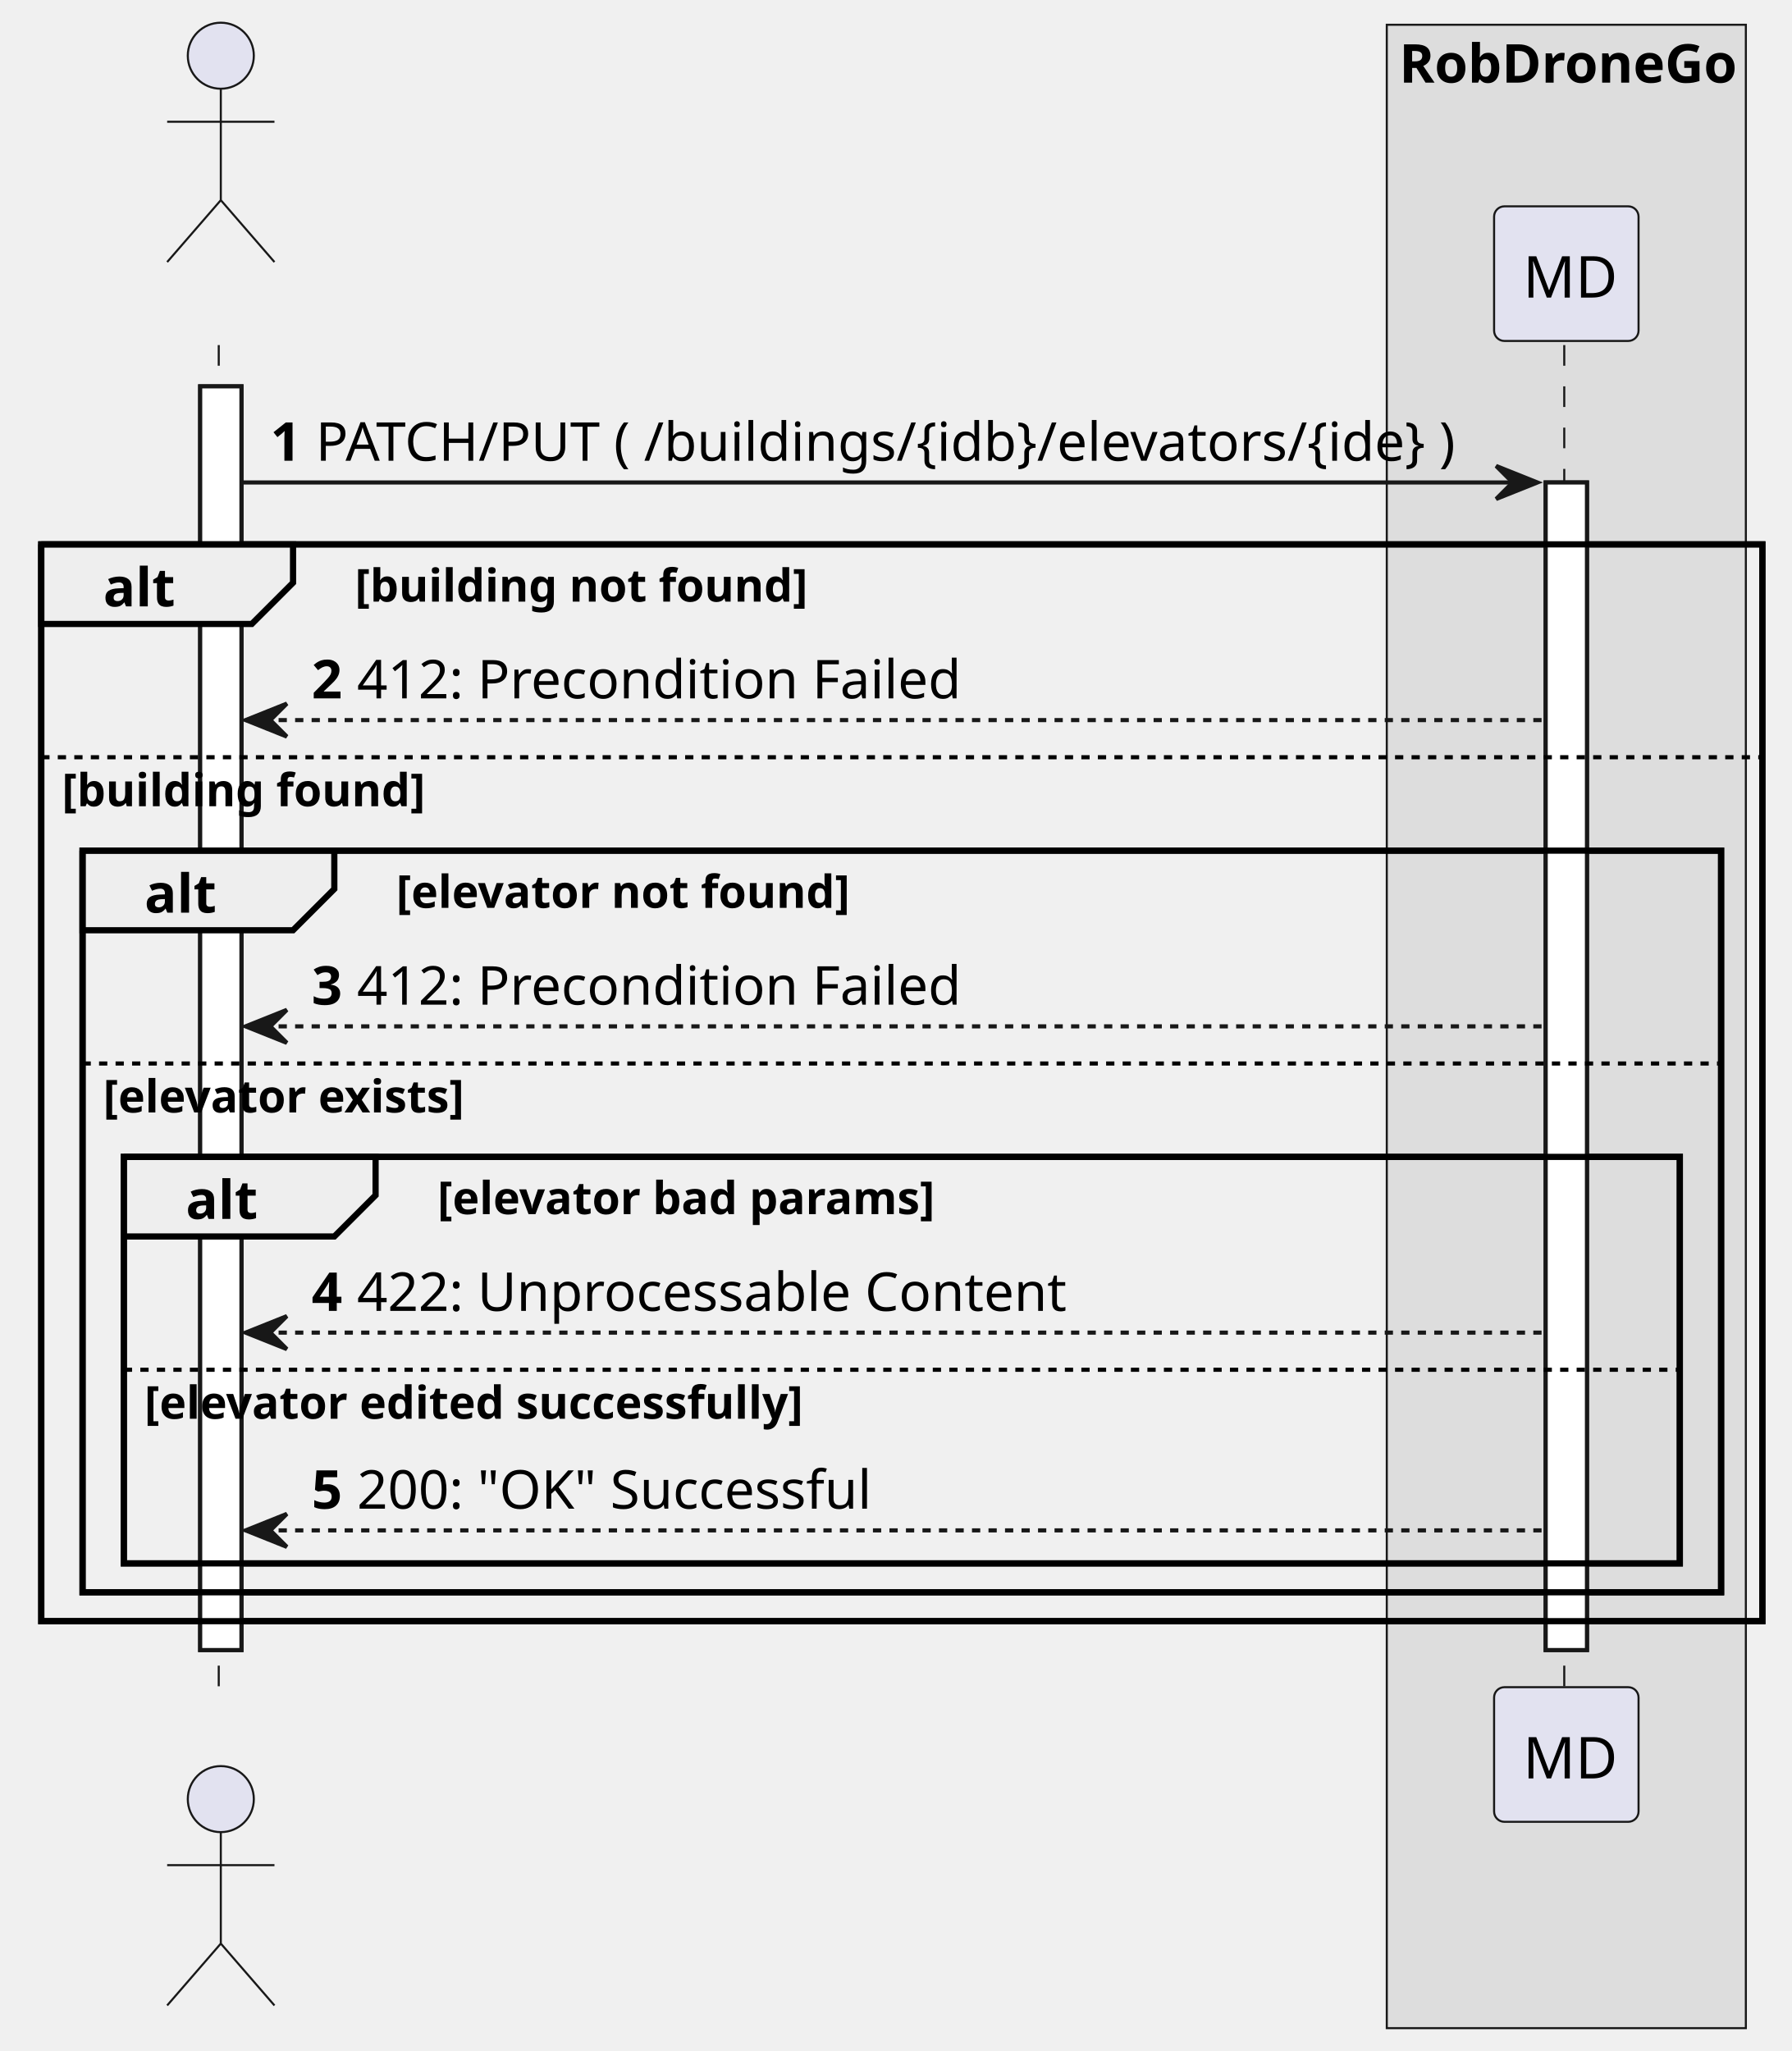
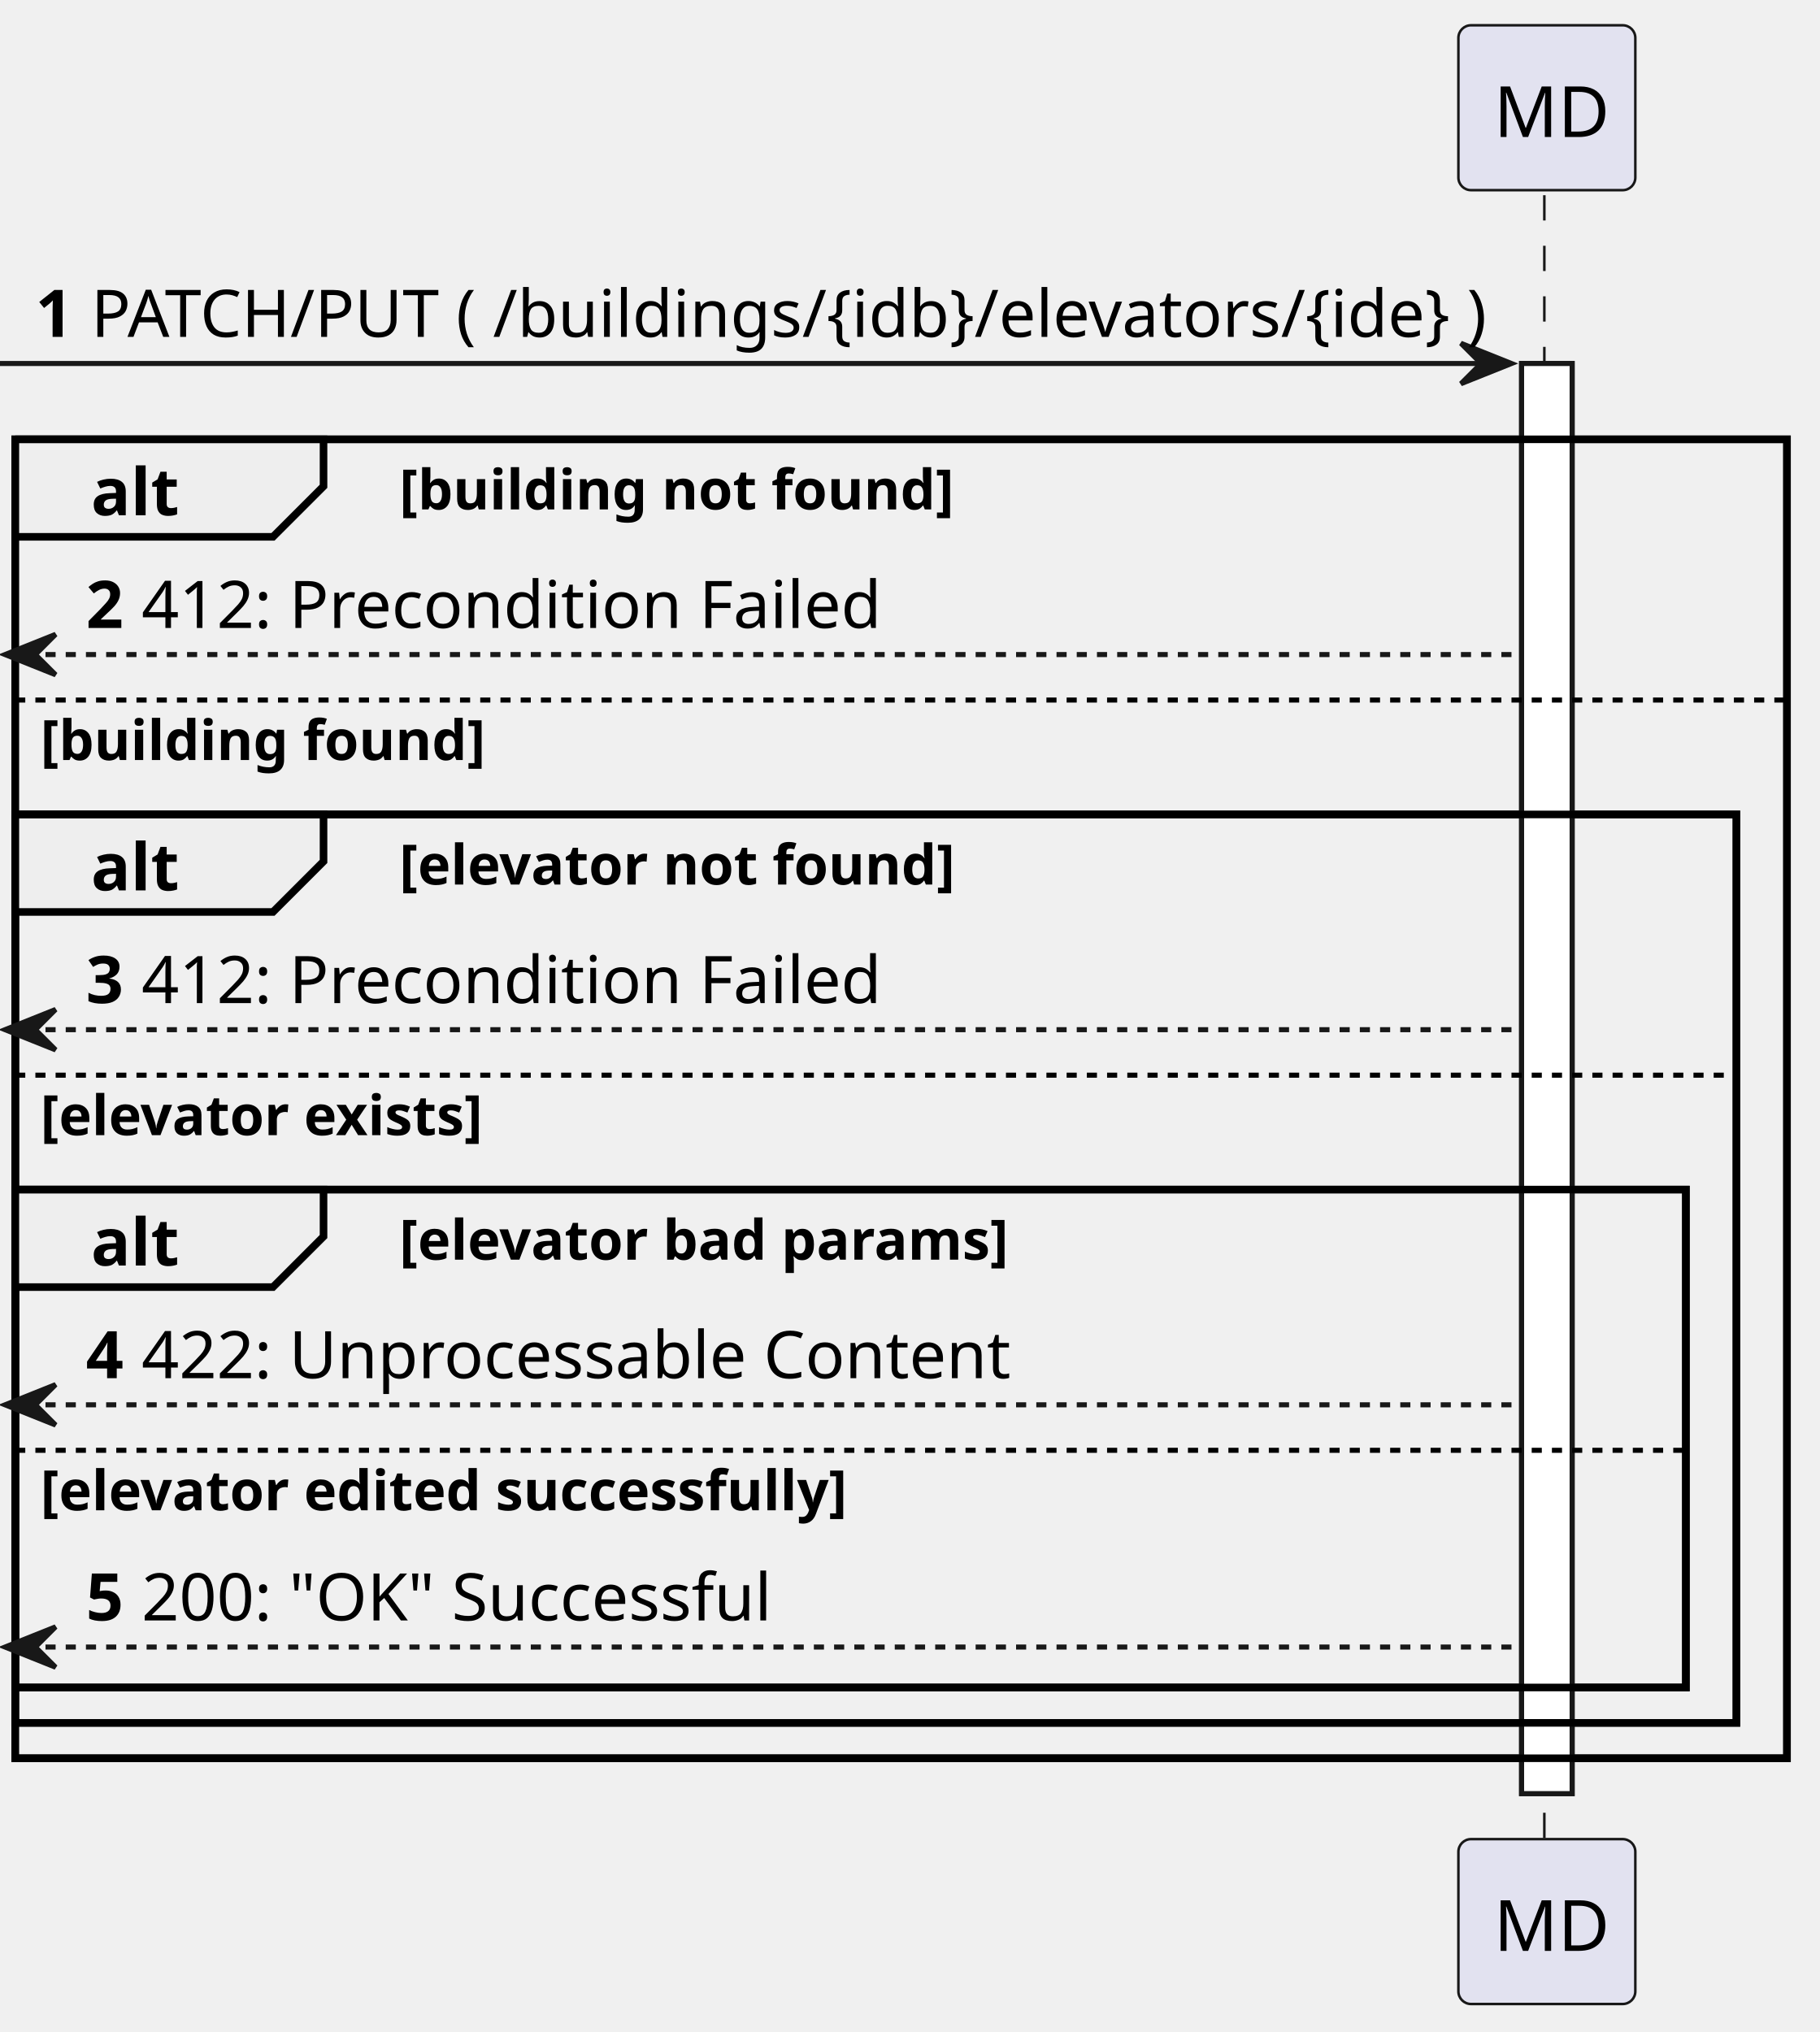
- <svg xmlns="http://www.w3.org/2000/svg" contentStyleType="text/css" height="497px" preserveAspectRatio="none" style="width:434px;height:497px;background:#FFFFFF;" version="1.1" viewBox="0 0 434 497" width="434px" zoomAndPan="magnify">
+ <svg xmlns="http://www.w3.org/2000/svg" contentStyleType="text/css" height="402px" preserveAspectRatio="none" style="width:360px;height:402px;background:#FFFFFF;" version="1.1" viewBox="0 0 360 402" width="360px" zoomAndPan="magnify">
  <defs />
  <g>
-     <rect fill="#DDDDDD" height="485.463" style="stroke:#181818;stroke-width:0.5;" width="87" x="336" y="6" />
-     <text fill="#000000" font-family="sans-serif" font-size="13" font-weight="bold" lengthAdjust="spacing" textLength="81" x="339" y="20.028">RobDroneGo</text>
-     <rect fill="#FFFFFF" height="306.221" style="stroke:#181818;stroke-width:1.0;" width="10" x="48.5" y="93.621" />
-     <rect fill="#FFFFFF" height="282.93" style="stroke:#181818;stroke-width:1.0;" width="10" x="374.5" y="116.912" />
-     <rect fill="none" height="260.93" style="stroke:#000000;stroke-width:1.5;" width="417" x="10" y="131.912" />
-     <rect fill="none" height="179.717" style="stroke:#000000;stroke-width:1.5;" width="397" x="20" y="206.125" />
-     <rect fill="none" height="98.504" style="stroke:#000000;stroke-width:1.5;" width="377" x="30" y="280.338" />
-     <line style="stroke:#181818;stroke-width:0.5;stroke-dasharray:5.0,5.0;" x1="53" x2="53" y1="83.621" y2="409.842" />
-     <line style="stroke:#181818;stroke-width:0.5;stroke-dasharray:5.0,5.0;" x1="379" x2="379" y1="83.621" y2="409.842" />
-     <text fill="#000000" font-family="sans-serif" font-size="14" lengthAdjust="spacing" textLength="4" x="48.5" y="80.107"> </text>
-     <ellipse cx="53.5" cy="13.5" fill="#E2E2F0" rx="8" ry="8" style="stroke:#181818;stroke-width:0.5;" />
-     <path d="M53.5,21.5 L53.5,48.5 M40.5,29.5 L66.5,29.5 M53.5,48.5 L40.5,63.5 M53.5,48.5 L66.5,63.5 " fill="none" style="stroke:#181818;stroke-width:0.5;" />
-     <text fill="#000000" font-family="sans-serif" font-size="14" lengthAdjust="spacing" textLength="4" x="48.5" y="423.949"> </text>
-     <ellipse cx="53.5" cy="435.963" fill="#E2E2F0" rx="8" ry="8" style="stroke:#181818;stroke-width:0.5;" />
-     <path d="M53.5,443.963 L53.5,470.963 M40.5,451.963 L66.5,451.963 M53.5,470.963 L40.5,485.963 M53.5,470.963 L66.5,485.963 " fill="none" style="stroke:#181818;stroke-width:0.5;" />
-     <rect fill="#E2E2F0" height="32.621" rx="2.5" ry="2.5" style="stroke:#181818;stroke-width:0.5;" width="35" x="362" y="50" />
-     <text fill="#000000" font-family="sans-serif" font-size="14" lengthAdjust="spacing" textLength="21" x="369" y="72.107">MD</text>
-     <rect fill="#E2E2F0" height="32.621" rx="2.5" ry="2.5" style="stroke:#181818;stroke-width:0.5;" width="35" x="362" y="408.842" />
-     <text fill="#000000" font-family="sans-serif" font-size="14" lengthAdjust="spacing" textLength="21" x="369" y="430.949">MD</text>
-     <rect fill="#FFFFFF" height="306.221" style="stroke:#181818;stroke-width:1.0;" width="10" x="48.5" y="93.621" />
-     <rect fill="#FFFFFF" height="282.93" style="stroke:#181818;stroke-width:1.0;" width="10" x="374.5" y="116.912" />
-     <polygon fill="#181818" points="362.5,112.912,372.5,116.912,362.5,120.912,366.5,116.912" style="stroke:#181818;stroke-width:1.0;" />
-     <line style="stroke:#181818;stroke-width:1.0;" x1="58.5" x2="368.5" y1="116.912" y2="116.912" />
-     <text fill="#000000" font-family="sans-serif" font-size="13" font-weight="bold" lengthAdjust="spacing" textLength="7" x="65.5" y="111.649">1</text>
-     <text fill="#000000" font-family="sans-serif" font-size="13" lengthAdjust="spacing" textLength="264" x="76.5" y="111.649">PATCH/PUT  ( /buildings/{idb}/elevators/{ide} )</text>
-     <path d="M10,131.912 L71,131.912 L71,141.203 L61,151.203 L10,151.203 L10,131.912 " fill="#EEEEEE" style="stroke:#000000;stroke-width:1.5;" />
-     <rect fill="none" height="260.93" style="stroke:#000000;stroke-width:1.5;" width="417" x="10" y="131.912" />
-     <text fill="#000000" font-family="sans-serif" font-size="13" font-weight="bold" lengthAdjust="spacing" textLength="16" x="25" y="146.94">alt</text>
-     <text fill="#000000" font-family="sans-serif" font-size="11" font-weight="bold" lengthAdjust="spacing" textLength="108" x="86" y="145.782">[building not found]</text>
-     <polygon fill="#181818" points="69.5,170.494,59.5,174.494,69.5,178.494,65.5,174.494" style="stroke:#181818;stroke-width:1.0;" />
-     <line style="stroke:#181818;stroke-width:1.0;stroke-dasharray:2.0,2.0;" x1="63.5" x2="373.5" y1="174.494" y2="174.494" />
-     <text fill="#000000" font-family="sans-serif" font-size="13" font-weight="bold" lengthAdjust="spacing" textLength="7" x="75.5" y="169.231">2</text>
-     <text fill="#000000" font-family="sans-serif" font-size="13" lengthAdjust="spacing" textLength="140" x="86.5" y="169.231">412: Precondition Failed</text>
-     <line style="stroke:#000000;stroke-width:1.0;stroke-dasharray:2.0,2.0;" x1="10" x2="427" y1="183.494" y2="183.494" />
-     <text fill="#000000" font-family="sans-serif" font-size="11" font-weight="bold" lengthAdjust="spacing" textLength="87" x="15" y="195.364">[building found]</text>
-     <path d="M20,206.125 L81,206.125 L81,215.416 L71,225.416 L20,225.416 L20,206.125 " fill="#EEEEEE" style="stroke:#000000;stroke-width:1.5;" />
-     <rect fill="none" height="179.717" style="stroke:#000000;stroke-width:1.5;" width="397" x="20" y="206.125" />
-     <text fill="#000000" font-family="sans-serif" font-size="13" font-weight="bold" lengthAdjust="spacing" textLength="16" x="35" y="221.153">alt</text>
-     <text fill="#000000" font-family="sans-serif" font-size="11" font-weight="bold" lengthAdjust="spacing" textLength="109" x="96" y="219.995">[elevator not found]</text>
-     <polygon fill="#181818" points="69.5,244.707,59.5,248.707,69.5,252.707,65.5,248.707" style="stroke:#181818;stroke-width:1.0;" />
-     <line style="stroke:#181818;stroke-width:1.0;stroke-dasharray:2.0,2.0;" x1="63.5" x2="373.5" y1="248.707" y2="248.707" />
-     <text fill="#000000" font-family="sans-serif" font-size="13" font-weight="bold" lengthAdjust="spacing" textLength="7" x="75.5" y="243.444">3</text>
-     <text fill="#000000" font-family="sans-serif" font-size="13" lengthAdjust="spacing" textLength="140" x="86.5" y="243.444">412: Precondition Failed</text>
-     <line style="stroke:#000000;stroke-width:1.0;stroke-dasharray:2.0,2.0;" x1="20" x2="417" y1="257.707" y2="257.707" />
-     <text fill="#000000" font-family="sans-serif" font-size="11" font-weight="bold" lengthAdjust="spacing" textLength="90" x="25" y="269.577">[elevator exists]</text>
-     <path d="M30,280.338 L91,280.338 L91,289.629 L81,299.629 L30,299.629 L30,280.338 " fill="#EEEEEE" style="stroke:#000000;stroke-width:1.5;" />
-     <rect fill="none" height="98.504" style="stroke:#000000;stroke-width:1.5;" width="377" x="30" y="280.338" />
-     <text fill="#000000" font-family="sans-serif" font-size="13" font-weight="bold" lengthAdjust="spacing" textLength="16" x="45" y="295.366">alt</text>
-     <text fill="#000000" font-family="sans-serif" font-size="11" font-weight="bold" lengthAdjust="spacing" textLength="121" x="106" y="294.208">[elevator bad params]</text>
-     <polygon fill="#181818" points="69.5,318.92,59.5,322.92,69.5,326.92,65.5,322.92" style="stroke:#181818;stroke-width:1.0;" />
-     <line style="stroke:#181818;stroke-width:1.0;stroke-dasharray:2.0,2.0;" x1="63.5" x2="373.5" y1="322.92" y2="322.92" />
-     <text fill="#000000" font-family="sans-serif" font-size="13" font-weight="bold" lengthAdjust="spacing" textLength="7" x="75.5" y="317.657">4</text>
-     <text fill="#000000" font-family="sans-serif" font-size="13" lengthAdjust="spacing" textLength="164" x="86.5" y="317.657">422: Unprocessable Content</text>
-     <line style="stroke:#000000;stroke-width:1.0;stroke-dasharray:2.0,2.0;" x1="30" x2="407" y1="331.92" y2="331.92" />
-     <text fill="#000000" font-family="sans-serif" font-size="11" font-weight="bold" lengthAdjust="spacing" textLength="164" x="35" y="343.79">[elevator edited successfully]</text>
-     <polygon fill="#181818" points="69.5,366.842,59.5,370.842,69.5,374.842,65.5,370.842" style="stroke:#181818;stroke-width:1.0;" />
-     <line style="stroke:#181818;stroke-width:1.0;stroke-dasharray:2.0,2.0;" x1="63.5" x2="373.5" y1="370.842" y2="370.842" />
-     <text fill="#000000" font-family="sans-serif" font-size="13" font-weight="bold" lengthAdjust="spacing" textLength="7" x="75.5" y="365.579">5</text>
-     <text fill="#000000" font-family="sans-serif" font-size="13" lengthAdjust="spacing" textLength="126" x="86.5" y="365.579">200: "OK" Successful</text>
+     <rect fill="#FFFFFF" height="282.93" style="stroke:#181818;stroke-width:1.0;" width="10" x="301" y="71.912" />
+     <rect fill="none" height="260.93" style="stroke:#000000;stroke-width:1.5;" width="350.5" x="3" y="86.912" />
+     <rect fill="none" height="179.717" style="stroke:#000000;stroke-width:1.5;" width="340.5" x="3" y="161.125" />
+     <rect fill="none" height="98.504" style="stroke:#000000;stroke-width:1.5;" width="330.5" x="3" y="235.338" />
+     <line style="stroke:#181818;stroke-width:0.5;stroke-dasharray:5.0,5.0;" x1="305.5" x2="305.5" y1="38.621" y2="364.842" />
+     <rect fill="#E2E2F0" height="32.621" rx="2.5" ry="2.5" style="stroke:#181818;stroke-width:0.5;" width="35" x="288.5" y="5" />
+     <text fill="#000000" font-family="sans-serif" font-size="14" lengthAdjust="spacing" textLength="21" x="295.5" y="27.107">MD</text>
+     <rect fill="#E2E2F0" height="32.621" rx="2.5" ry="2.5" style="stroke:#181818;stroke-width:0.5;" width="35" x="288.5" y="363.842" />
+     <text fill="#000000" font-family="sans-serif" font-size="14" lengthAdjust="spacing" textLength="21" x="295.5" y="385.949">MD</text>
+     <rect fill="#FFFFFF" height="282.93" style="stroke:#181818;stroke-width:1.0;" width="10" x="301" y="71.912" />
+     <polygon fill="#181818" points="289,67.912,299,71.912,289,75.912,293,71.912" style="stroke:#181818;stroke-width:1.0;" />
+     <line style="stroke:#181818;stroke-width:1.0;" x1="0" x2="295" y1="71.912" y2="71.912" />
+     <text fill="#000000" font-family="sans-serif" font-size="13" font-weight="bold" lengthAdjust="spacing" textLength="7" x="7" y="66.649">1</text>
+     <text fill="#000000" font-family="sans-serif" font-size="13" lengthAdjust="spacing" textLength="264" x="18" y="66.649">PATCH/PUT  ( /buildings/{idb}/elevators/{ide} )</text>
+     <path d="M3,86.912 L64,86.912 L64,96.203 L54,106.203 L3,106.203 L3,86.912 " fill="#EEEEEE" style="stroke:#000000;stroke-width:1.5;" />
+     <rect fill="none" height="260.93" style="stroke:#000000;stroke-width:1.5;" width="350.5" x="3" y="86.912" />
+     <text fill="#000000" font-family="sans-serif" font-size="13" font-weight="bold" lengthAdjust="spacing" textLength="16" x="18" y="101.94">alt</text>
+     <text fill="#000000" font-family="sans-serif" font-size="11" font-weight="bold" lengthAdjust="spacing" textLength="108" x="79" y="100.782">[building not found]</text>
+     <polygon fill="#181818" points="11,125.494,1,129.494,11,133.494,7,129.494" style="stroke:#181818;stroke-width:1.0;" />
+     <line style="stroke:#181818;stroke-width:1.0;stroke-dasharray:2.0,2.0;" x1="5" x2="300" y1="129.494" y2="129.494" />
+     <text fill="#000000" font-family="sans-serif" font-size="13" font-weight="bold" lengthAdjust="spacing" textLength="7" x="17" y="124.231">2</text>
+     <text fill="#000000" font-family="sans-serif" font-size="13" lengthAdjust="spacing" textLength="140" x="28" y="124.231">412: Precondition Failed</text>
+     <line style="stroke:#000000;stroke-width:1.0;stroke-dasharray:2.0,2.0;" x1="3" x2="353.5" y1="138.494" y2="138.494" />
+     <text fill="#000000" font-family="sans-serif" font-size="11" font-weight="bold" lengthAdjust="spacing" textLength="87" x="8" y="150.364">[building found]</text>
+     <path d="M3,161.125 L64,161.125 L64,170.416 L54,180.416 L3,180.416 L3,161.125 " fill="#EEEEEE" style="stroke:#000000;stroke-width:1.5;" />
+     <rect fill="none" height="179.717" style="stroke:#000000;stroke-width:1.5;" width="340.5" x="3" y="161.125" />
+     <text fill="#000000" font-family="sans-serif" font-size="13" font-weight="bold" lengthAdjust="spacing" textLength="16" x="18" y="176.153">alt</text>
+     <text fill="#000000" font-family="sans-serif" font-size="11" font-weight="bold" lengthAdjust="spacing" textLength="109" x="79" y="174.995">[elevator not found]</text>
+     <polygon fill="#181818" points="11,199.707,1,203.707,11,207.707,7,203.707" style="stroke:#181818;stroke-width:1.0;" />
+     <line style="stroke:#181818;stroke-width:1.0;stroke-dasharray:2.0,2.0;" x1="5" x2="300" y1="203.707" y2="203.707" />
+     <text fill="#000000" font-family="sans-serif" font-size="13" font-weight="bold" lengthAdjust="spacing" textLength="7" x="17" y="198.444">3</text>
+     <text fill="#000000" font-family="sans-serif" font-size="13" lengthAdjust="spacing" textLength="140" x="28" y="198.444">412: Precondition Failed</text>
+     <line style="stroke:#000000;stroke-width:1.0;stroke-dasharray:2.0,2.0;" x1="3" x2="343.5" y1="212.707" y2="212.707" />
+     <text fill="#000000" font-family="sans-serif" font-size="11" font-weight="bold" lengthAdjust="spacing" textLength="90" x="8" y="224.577">[elevator exists]</text>
+     <path d="M3,235.338 L64,235.338 L64,244.629 L54,254.629 L3,254.629 L3,235.338 " fill="#EEEEEE" style="stroke:#000000;stroke-width:1.5;" />
+     <rect fill="none" height="98.504" style="stroke:#000000;stroke-width:1.5;" width="330.5" x="3" y="235.338" />
+     <text fill="#000000" font-family="sans-serif" font-size="13" font-weight="bold" lengthAdjust="spacing" textLength="16" x="18" y="250.366">alt</text>
+     <text fill="#000000" font-family="sans-serif" font-size="11" font-weight="bold" lengthAdjust="spacing" textLength="121" x="79" y="249.208">[elevator bad params]</text>
+     <polygon fill="#181818" points="11,273.92,1,277.92,11,281.92,7,277.92" style="stroke:#181818;stroke-width:1.0;" />
+     <line style="stroke:#181818;stroke-width:1.0;stroke-dasharray:2.0,2.0;" x1="5" x2="300" y1="277.92" y2="277.92" />
+     <text fill="#000000" font-family="sans-serif" font-size="13" font-weight="bold" lengthAdjust="spacing" textLength="7" x="17" y="272.657">4</text>
+     <text fill="#000000" font-family="sans-serif" font-size="13" lengthAdjust="spacing" textLength="164" x="28" y="272.657">422: Unprocessable Content</text>
+     <line style="stroke:#000000;stroke-width:1.0;stroke-dasharray:2.0,2.0;" x1="3" x2="333.5" y1="286.92" y2="286.92" />
+     <text fill="#000000" font-family="sans-serif" font-size="11" font-weight="bold" lengthAdjust="spacing" textLength="164" x="8" y="298.79">[elevator edited successfully]</text>
+     <polygon fill="#181818" points="11,321.842,1,325.842,11,329.842,7,325.842" style="stroke:#181818;stroke-width:1.0;" />
+     <line style="stroke:#181818;stroke-width:1.0;stroke-dasharray:2.0,2.0;" x1="5" x2="300" y1="325.842" y2="325.842" />
+     <text fill="#000000" font-family="sans-serif" font-size="13" font-weight="bold" lengthAdjust="spacing" textLength="7" x="17" y="320.579">5</text>
+     <text fill="#000000" font-family="sans-serif" font-size="13" lengthAdjust="spacing" textLength="126" x="28" y="320.579">200: "OK" Successful</text>
  </g>
</svg>
